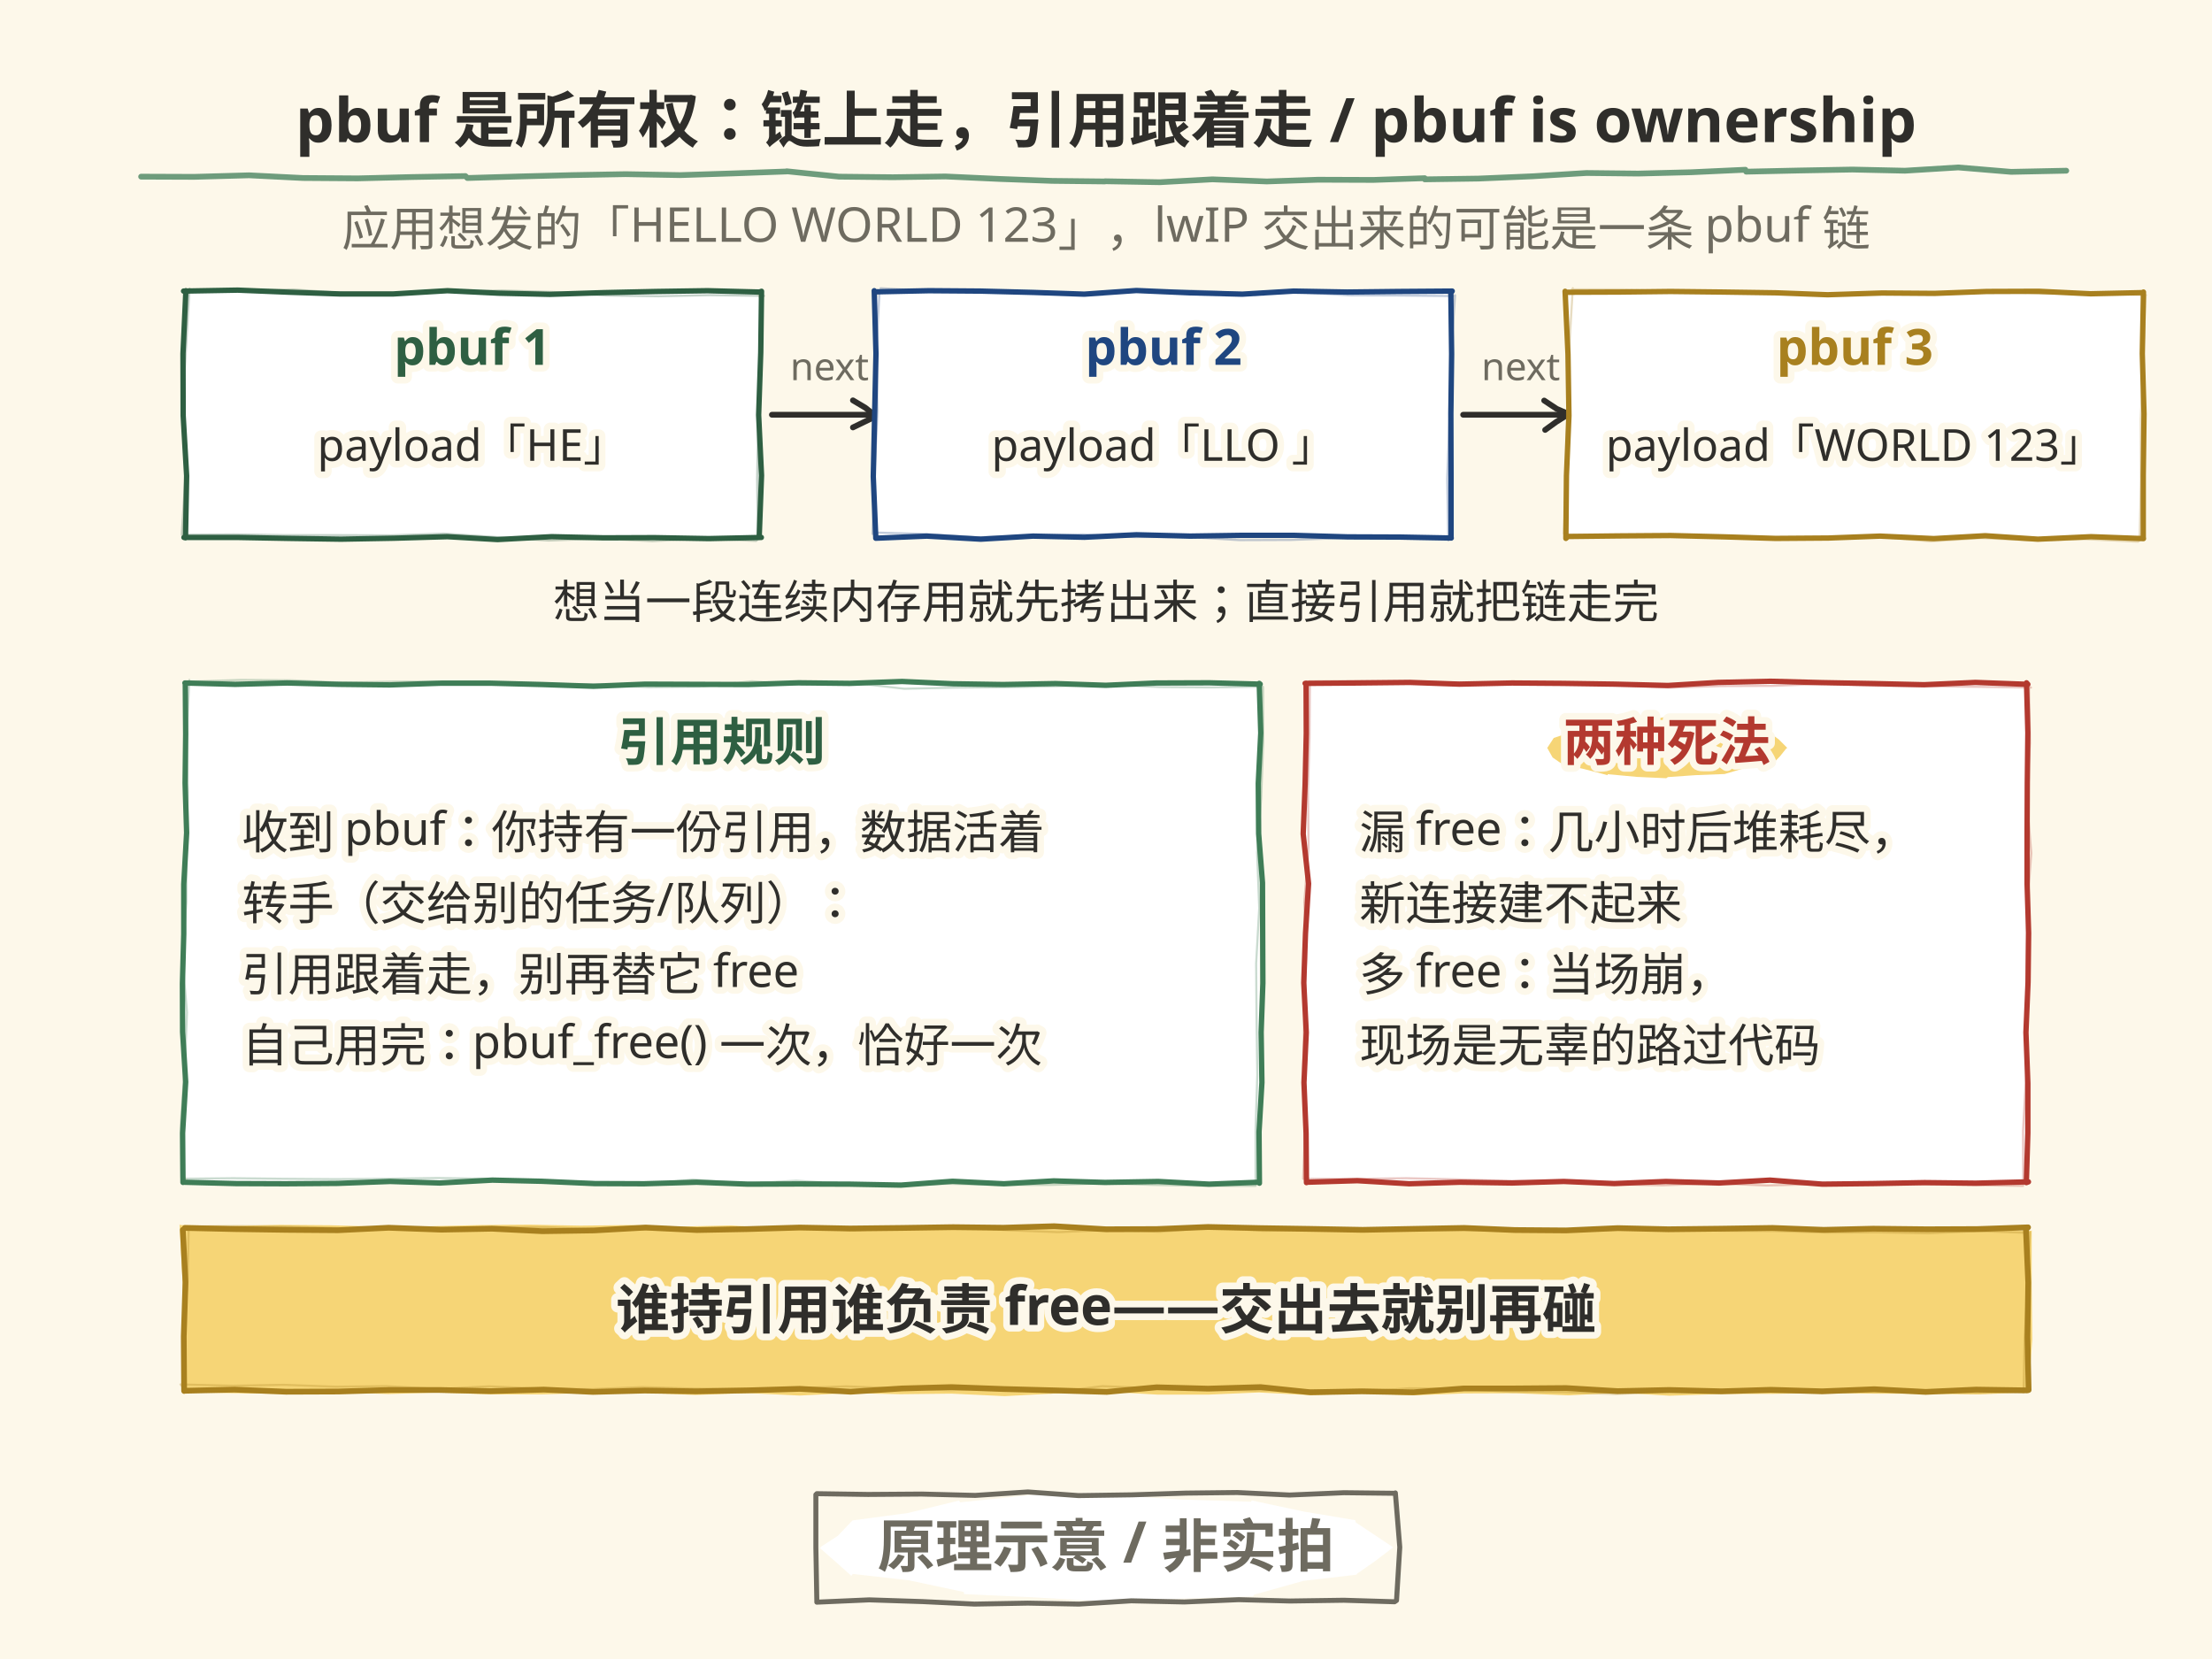
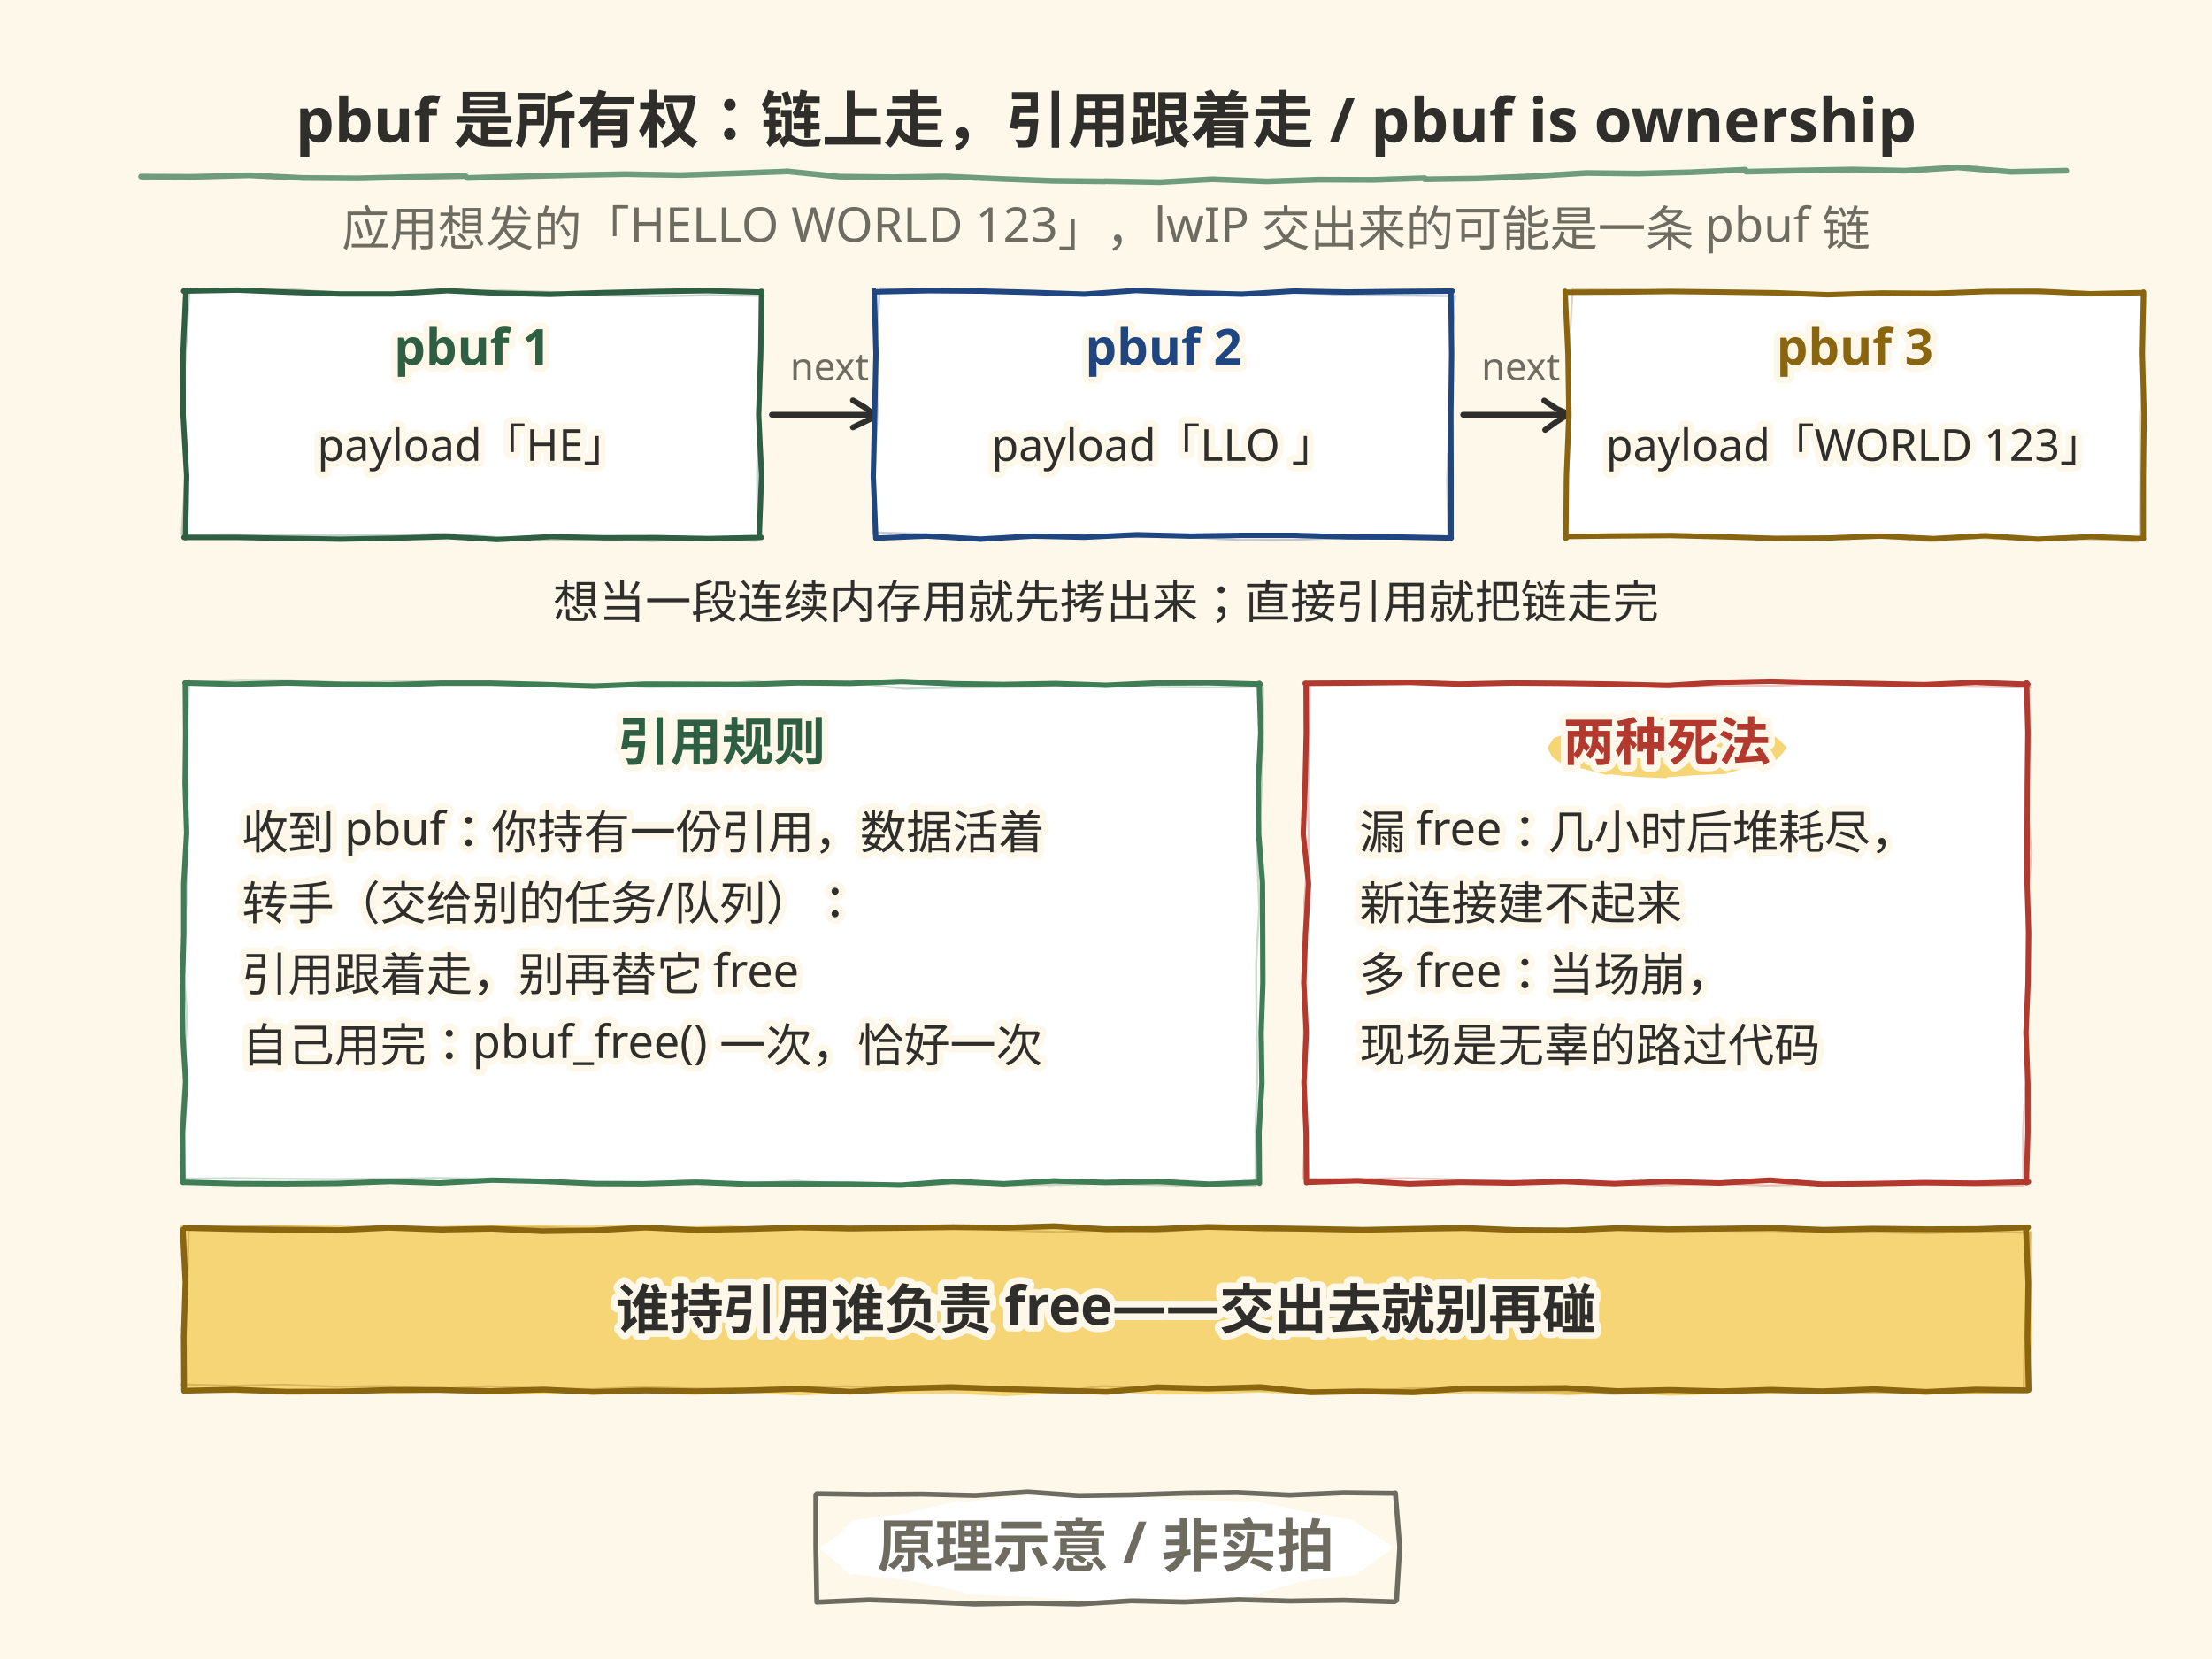
<svg xmlns="http://www.w3.org/2000/svg" width="1152" height="864" viewBox="0 0 1152 864">
  <style>text{dominant-baseline:alphabetic} .t-halo{paint-order:stroke;stroke:#FDF8EA;stroke-width:7px; stroke-linejoin:round}</style>
  <rect width="1152" height="864" fill="#FDF8EA" />
-   <text x="576.0" y="128" font-family="'Segoe Print','Comic Sans MS','Microsoft YaHei','PingFang SC',sans-serif" font-size="25" text-anchor="middle" fill="#6E6B60" class="t-halo">应用想发的「HELLO WORLD 123」，lwIP 交出来的可能是一条 pbuf 链</text>
-   <rect x="96" y="152" width="300" height="128" rx="6" fill="#FFFFFF" />
-   <path d="M95.6 151.6 L123.8 151.1 L150.9 152.2 L177.4 153.1 L204.6 153.1 L233.0 151.4 L259.7 152.7 L286.4 153.3 L314.4 152.4 L341.6 151.8 L368.5 151.4 L395.5 152.1 L396.6 151.7 L396.2 183.5 L395.1 216.1 L396.6 247.6 L395.4 279.5 L396.5 279.9 L369.2 280.5 L340.9 280.0 L314.5 280.1 L287.3 279.5 L259.1 281.0 L233.0 279.5 L205.3 280.3 L177.6 280.8 L150.7 280.4 L123.7 279.9 L95.8 279.9 L96.6 280.1 L97.2 247.8 L95.4 216.5 L95.3 184.2 L96.8 151.4" fill="none" stroke="#2E5F42" stroke-width="2.8" stroke-linecap="round" stroke-linejoin="round" opacity="1.0" />
+   <text x="576.0" y="128" font-family="'Segoe Print','STKaiti','KaiTi','Microsoft YaHei','PingFang SC',sans-serif" font-size="25" text-anchor="middle" fill="#6E6B60" class="t-halo">应用想发的「HELLO WORLD 123」，lwIP 交出来的可能是一条 pbuf 链</text>
+   <path d="M95.6 151.6 L123.8 151.1 L150.9 152.2 L177.4 153.1 L204.6 153.1 L233.0 151.4 L259.7 152.7 L286.4 153.3 L314.4 152.4 L341.6 151.8 L368.5 151.4 L395.5 152.1 L396.6 151.7 L396.2 183.5 L395.1 216.1 L396.6 247.6 L395.4 279.5 L396.5 279.9 L369.2 280.5 L340.9 280.0 L314.5 280.1 L287.3 279.5 L259.1 281.0 L233.0 279.5 L205.3 280.3 L177.6 280.8 L150.7 280.4 L123.7 279.9 L95.8 279.9 L96.6 280.1 L97.2 247.8 L95.4 216.5 L95.3 184.2 L96.8 151.4" fill="#FFFFFF" stroke="#2E5F42" stroke-width="2.8" stroke-linecap="round" stroke-linejoin="round" opacity="1.0" />
  <path d="M97.9 150.8 L125.8 151.2 L152.9 150.8 L179.5 152.6 L207.1 153.0 L234.1 151.8 L261.3 151.3 L288.8 152.1 L315.6 153.9 L343.0 154.3 L369.9 153.7 L397.9 154.1 L397.1 154.4 L396.6 185.4 L394.9 218.0 L394.3 249.2 L394.7 280.9 L393.8 281.7 L366.6 280.5 L339.7 281.8 L312.7 280.5 L285.6 281.5 L258.2 279.7 L231.2 277.9 L203.8 278.8 L176.3 278.7 L148.8 278.7 L121.8 278.3 L94.7 278.5 L94.7 277.6 L96.7 246.3 L95.0 213.8 L96.8 182.6 L98.7 150.3" fill="none" stroke="#2E5F42" stroke-width="1.1" stroke-linecap="round" stroke-linejoin="round" opacity="0.28" />
-   <text x="246" y="190" font-family="'Segoe Print','Comic Sans MS','Microsoft YaHei','PingFang SC',sans-serif" font-size="26" font-weight="bold" text-anchor="middle" fill="#2E5F42" class="t-halo">pbuf 1</text>
-   <text x="246" y="240" font-family="'Segoe Print','Comic Sans MS','Microsoft YaHei','PingFang SC',sans-serif" font-size="23" text-anchor="middle" fill="#2F2E2B" class="t-halo">payload「HE」</text>
+   <text x="246" y="190" font-family="'Segoe Print','STKaiti','KaiTi','Microsoft YaHei','PingFang SC',sans-serif" font-size="26" font-weight="bold" text-anchor="middle" fill="#2E5F42" class="t-halo">pbuf 1</text>
+   <text x="246" y="240" font-family="'Segoe Print','STKaiti','KaiTi','Microsoft YaHei','PingFang SC',sans-serif" font-size="23" text-anchor="middle" fill="#2F2E2B" class="t-halo">payload「HE」</text>
  <path d="M402.0 216.0 Q432.0 216.0 457.0 216.0" fill="none" stroke="#2F2E2B" stroke-width="3.0" stroke-linecap="round" />
  <path d="M444.2 222.6 L450.8 219.4 L457.6 216.1 L456.3 216.8 L450.6 212.3 L444.2 208.5" fill="none" stroke="#2F2E2B" stroke-width="3.0" stroke-linecap="round" stroke-linejoin="round" opacity="1.0" />
-   <text x="432" y="198" font-family="'Segoe Print','Comic Sans MS','Microsoft YaHei','PingFang SC',sans-serif" font-size="20" text-anchor="middle" fill="#6E6B60" class="t-halo">next</text>
-   <rect x="456" y="152" width="300" height="128" rx="6" fill="#FFFFFF" />
-   <path d="M455.5 152.0 L483.8 151.4 L510.7 151.6 L538.3 152.3 L564.7 153.2 L591.8 151.3 L619.7 152.5 L647.0 153.2 L673.7 151.6 L701.7 152.1 L728.4 151.8 L756.3 151.6 L755.6 152.6 L756.0 184.4 L755.6 215.4 L755.7 248.4 L755.7 280.1 L755.8 280.2 L729.3 279.7 L701.9 279.6 L673.9 278.8 L646.5 278.8 L619.8 279.2 L591.8 278.5 L564.7 279.8 L538.0 279.2 L510.8 280.8 L482.7 279.2 L456.1 280.3 L456.1 280.0 L454.8 248.2 L455.5 216.2 L456.2 184.2 L455.3 151.4" fill="none" stroke="#1F4680" stroke-width="2.8" stroke-linecap="round" stroke-linejoin="round" opacity="1.0" />
+   <text x="432" y="198" font-family="'Segoe Print','STKaiti','KaiTi','Microsoft YaHei','PingFang SC',sans-serif" font-size="20" text-anchor="middle" fill="#6E6B60" class="t-halo">next</text>
+   <path d="M455.5 152.0 L483.8 151.4 L510.7 151.6 L538.3 152.3 L564.7 153.2 L591.8 151.3 L619.7 152.5 L647.0 153.2 L673.7 151.6 L701.7 152.1 L728.4 151.8 L756.3 151.6 L755.6 152.6 L756.0 184.4 L755.6 215.4 L755.7 248.4 L755.7 280.1 L755.8 280.2 L729.3 279.7 L701.9 279.6 L673.9 278.8 L646.5 278.8 L619.8 279.2 L591.8 278.5 L564.7 279.8 L538.0 279.2 L510.8 280.8 L482.7 279.2 L456.1 280.3 L456.1 280.0 L454.8 248.2 L455.5 216.2 L456.2 184.2 L455.3 151.4" fill="#FFFFFF" stroke="#1F4680" stroke-width="2.8" stroke-linecap="round" stroke-linejoin="round" opacity="1.0" />
  <path d="M458.6 150.1 L485.5 151.6 L512.2 152.2 L539.9 152.3 L567.4 152.7 L594.6 151.5 L620.9 151.3 L648.6 152.7 L675.7 152.2 L702.9 153.8 L729.6 153.9 L757.6 154.2 L757.8 153.8 L755.6 185.7 L754.9 217.8 L753.7 249.2 L754.3 281.4 L754.5 280.9 L726.4 280.5 L699.6 280.2 L672.5 281.2 L645.5 281.3 L617.7 279.6 L590.8 279.7 L563.9 278.3 L535.8 279.0 L508.6 279.8 L481.7 278.1 L454.4 277.3 L454.4 278.1 L455.5 246.4 L457.0 214.1 L456.4 182.6 L458.1 151.2" fill="none" stroke="#1F4680" stroke-width="1.1" stroke-linecap="round" stroke-linejoin="round" opacity="0.28" />
-   <text x="606" y="190" font-family="'Segoe Print','Comic Sans MS','Microsoft YaHei','PingFang SC',sans-serif" font-size="26" font-weight="bold" text-anchor="middle" fill="#1F4680" class="t-halo">pbuf 2</text>
-   <text x="606" y="240" font-family="'Segoe Print','Comic Sans MS','Microsoft YaHei','PingFang SC',sans-serif" font-size="23" text-anchor="middle" fill="#2F2E2B" class="t-halo">payload「LLO 」</text>
+   <text x="606" y="190" font-family="'Segoe Print','STKaiti','KaiTi','Microsoft YaHei','PingFang SC',sans-serif" font-size="26" font-weight="bold" text-anchor="middle" fill="#1F4680" class="t-halo">pbuf 2</text>
+   <text x="606" y="240" font-family="'Segoe Print','STKaiti','KaiTi','Microsoft YaHei','PingFang SC',sans-serif" font-size="23" text-anchor="middle" fill="#2F2E2B" class="t-halo">payload「LLO 」</text>
  <path d="M762.0 216.0 Q792.0 216.0 817.0 216.0" fill="none" stroke="#2F2E2B" stroke-width="3.0" stroke-linecap="round" />
  <path d="M804.7 223.9 L810.5 219.7 L817.3 215.4 L817.1 215.7 L810.7 212.9 L804.2 208.6" fill="none" stroke="#2F2E2B" stroke-width="3.0" stroke-linecap="round" stroke-linejoin="round" opacity="1.0" />
-   <text x="792" y="198" font-family="'Segoe Print','Comic Sans MS','Microsoft YaHei','PingFang SC',sans-serif" font-size="20" text-anchor="middle" fill="#6E6B60" class="t-halo">next</text>
-   <rect x="816" y="152" width="300" height="128" rx="6" fill="#FFFFFF" />
-   <path d="M815.6 152.2 L843.6 152.1 L870.0 151.8 L897.3 152.1 L925.2 152.5 L951.8 153.5 L980.1 152.6 L1007.4 152.8 L1034.7 151.8 L1061.7 151.7 L1088.8 153.0 L1115.7 152.4 L1116.3 152.1 L1115.7 184.2 L1116.6 215.5 L1116.2 247.6 L1116.2 279.8 L1116.3 280.5 L1089.0 279.5 L1061.3 280.8 L1033.9 279.0 L1007.1 280.5 L979.1 279.2 L952.3 280.2 L924.7 280.4 L898.3 279.6 L870.1 278.9 L842.8 279.1 L816.6 279.4 L815.5 280.4 L815.8 247.7 L817.1 216.5 L816.6 184.5 L815.1 151.7" fill="none" stroke="#A8801F" stroke-width="2.8" stroke-linecap="round" stroke-linejoin="round" opacity="1.0" />
-   <path d="M818.6 150.7 L845.1 150.7 L872.1 151.8 L900.3 152.0 L926.5 152.3 L953.6 153.5 L981.5 153.4 L1009.0 153.2 L1035.5 151.4 L1063.0 153.0 L1090.5 152.6 L1117.6 153.7 L1117.4 153.8 L1116.2 185.9 L1114.9 218.2 L1115.0 249.6 L1114.3 281.4 L1113.5 282.1 L1086.3 280.8 L1059.8 281.5 L1031.8 280.2 L1005.5 281.9 L977.4 279.5 L951.0 280.3 L923.5 279.8 L895.9 279.3 L868.6 279.6 L841.7 278.6 L814.8 278.5 L814.5 277.8 L815.6 246.2 L816.1 214.9 L817.2 182.1 L819.1 150.1" fill="none" stroke="#A8801F" stroke-width="1.1" stroke-linecap="round" stroke-linejoin="round" opacity="0.28" />
-   <text x="966" y="190" font-family="'Segoe Print','Comic Sans MS','Microsoft YaHei','PingFang SC',sans-serif" font-size="26" font-weight="bold" text-anchor="middle" fill="#A8801F" class="t-halo">pbuf 3</text>
-   <text x="966" y="240" font-family="'Segoe Print','Comic Sans MS','Microsoft YaHei','PingFang SC',sans-serif" font-size="23" text-anchor="middle" fill="#2F2E2B" class="t-halo">payload「WORLD 123」</text>
-   <text x="576.0" y="322" font-family="'Segoe Print','Comic Sans MS','Microsoft YaHei','PingFang SC',sans-serif" font-size="24" text-anchor="middle" fill="#2F2E2B" class="t-halo">想当一段连续内存用就先拷出来；直接引用就把链走完</text>
-   <rect x="96" y="356" width="560" height="260" rx="6" fill="#FFFFFF" />
-   <path d="M96.3 355.7 L122.5 356.4 L149.5 355.7 L176.6 356.4 L203.1 356.7 L229.9 355.8 L255.5 355.8 L282.5 356.5 L309.1 357.4 L336.0 356.3 L363.0 356.4 L389.4 356.5 L415.9 355.6 L442.5 355.9 L469.8 354.9 L496.2 356.1 L522.4 356.5 L549.8 356.0 L575.9 356.9 L602.1 355.7 L629.9 355.6 L656.3 356.3 L655.8 355.9 L656.6 381.7 L655.3 408.0 L655.5 434.2 L657.5 459.7 L657.6 485.5 L657.7 512.0 L656.8 537.6 L657.2 563.8 L655.7 589.5 L655.9 616.2 L655.6 615.7 L629.7 616.7 L603.2 615.3 L575.5 615.8 L548.8 615.0 L522.8 616.5 L496.1 615.2 L469.2 617.2 L442.7 616.7 L416.0 616.6 L389.5 616.7 L362.8 615.7 L335.5 616.5 L309.5 616.4 L282.1 615.2 L256.4 614.6 L229.0 616.1 L203.2 615.3 L175.9 616.3 L148.8 616.5 L122.8 616.4 L95.7 615.7 L95.3 615.8 L95.1 590.1 L96.7 563.5 L95.1 537.5 L95.0 512.3 L95.7 486.4 L95.7 460.5 L97.2 433.7 L96.4 407.9 L96.7 382.4 L96.5 355.8" fill="none" stroke="#3F7D57" stroke-width="2.8" stroke-linecap="round" stroke-linejoin="round" opacity="1.0" />
+   <text x="792" y="198" font-family="'Segoe Print','STKaiti','KaiTi','Microsoft YaHei','PingFang SC',sans-serif" font-size="20" text-anchor="middle" fill="#6E6B60" class="t-halo">next</text>
+   <path d="M815.6 152.2 L843.6 152.1 L870.0 151.8 L897.3 152.1 L925.2 152.5 L951.8 153.5 L980.1 152.6 L1007.4 152.8 L1034.7 151.8 L1061.7 151.7 L1088.8 153.0 L1115.7 152.4 L1116.3 152.1 L1115.7 184.2 L1116.6 215.5 L1116.2 247.6 L1116.2 279.8 L1116.3 280.5 L1089.0 279.5 L1061.3 280.8 L1033.9 279.0 L1007.1 280.5 L979.1 279.2 L952.3 280.2 L924.7 280.4 L898.3 279.6 L870.1 278.9 L842.8 279.1 L816.6 279.4 L815.5 280.4 L815.8 247.7 L817.1 216.5 L816.6 184.5 L815.1 151.7" fill="#FFFFFF" stroke="#8A6510" stroke-width="2.8" stroke-linecap="round" stroke-linejoin="round" opacity="1.0" />
+   <path d="M818.6 150.7 L845.1 150.7 L872.1 151.8 L900.3 152.0 L926.5 152.3 L953.6 153.5 L981.5 153.4 L1009.0 153.2 L1035.5 151.4 L1063.0 153.0 L1090.5 152.6 L1117.6 153.7 L1117.4 153.8 L1116.2 185.9 L1114.9 218.2 L1115.0 249.6 L1114.3 281.4 L1113.5 282.1 L1086.3 280.8 L1059.8 281.5 L1031.8 280.2 L1005.5 281.9 L977.4 279.5 L951.0 280.3 L923.5 279.8 L895.9 279.3 L868.6 279.6 L841.7 278.6 L814.8 278.5 L814.5 277.8 L815.6 246.2 L816.1 214.9 L817.2 182.1 L819.1 150.1" fill="none" stroke="#8A6510" stroke-width="1.1" stroke-linecap="round" stroke-linejoin="round" opacity="0.28" />
+   <text x="966" y="190" font-family="'Segoe Print','STKaiti','KaiTi','Microsoft YaHei','PingFang SC',sans-serif" font-size="26" font-weight="bold" text-anchor="middle" fill="#8A6510" class="t-halo">pbuf 3</text>
+   <text x="966" y="240" font-family="'Segoe Print','STKaiti','KaiTi','Microsoft YaHei','PingFang SC',sans-serif" font-size="23" text-anchor="middle" fill="#2F2E2B" class="t-halo">payload「WORLD 123」</text>
+   <text x="576.0" y="322" font-family="'Segoe Print','STKaiti','KaiTi','Microsoft YaHei','PingFang SC',sans-serif" font-size="24" text-anchor="middle" fill="#2F2E2B" class="t-halo">想当一段连续内存用就先拷出来；直接引用就把链走完</text>
+   <path d="M96.3 355.7 L122.5 356.4 L149.5 355.7 L176.6 356.4 L203.1 356.7 L229.9 355.8 L255.5 355.8 L282.5 356.5 L309.1 357.4 L336.0 356.3 L363.0 356.4 L389.4 356.5 L415.9 355.6 L442.5 355.9 L469.8 354.9 L496.2 356.1 L522.4 356.5 L549.8 356.0 L575.9 356.9 L602.1 355.7 L629.9 355.6 L656.3 356.3 L655.8 355.9 L656.6 381.7 L655.3 408.0 L655.5 434.2 L657.5 459.7 L657.6 485.5 L657.7 512.0 L656.8 537.6 L657.2 563.8 L655.7 589.5 L655.9 616.2 L655.6 615.7 L629.7 616.7 L603.2 615.3 L575.5 615.8 L548.8 615.0 L522.8 616.5 L496.1 615.2 L469.2 617.2 L442.7 616.7 L416.0 616.6 L389.5 616.7 L362.8 615.7 L335.5 616.5 L309.5 616.4 L282.1 615.2 L256.4 614.6 L229.0 616.1 L203.2 615.3 L175.9 616.3 L148.8 616.5 L122.8 616.4 L95.7 615.7 L95.3 615.8 L95.1 590.1 L96.7 563.5 L95.1 537.5 L95.0 512.3 L95.7 486.4 L95.7 460.5 L97.2 433.7 L96.4 407.9 L96.7 382.4 L96.5 355.8" fill="#FFFFFF" stroke="#3F7D57" stroke-width="2.8" stroke-linecap="round" stroke-linejoin="round" opacity="1.0" />
  <path d="M98.7 355.0 L125.4 354.1 L151.7 354.3 L177.5 355.5 L205.2 355.0 L231.8 354.9 L258.2 355.3 L284.8 356.2 L311.3 356.4 L337.5 357.9 L364.4 357.6 L391.6 354.8 L418.0 356.7 L444.1 355.6 L471.0 358.7 L498.0 358.1 L524.1 357.9 L550.3 357.4 L577.4 356.6 L604.0 357.8 L631.0 358.0 L657.7 357.6 L657.8 358.1 L657.9 386.3 L656.8 415.7 L654.7 443.9 L655.8 472.9 L654.2 501.7 L654.4 530.3 L654.8 559.7 L653.9 588.3 L653.9 617.2 L653.9 617.6 L626.9 617.6 L601.0 617.1 L574.7 616.3 L547.3 617.1 L520.3 617.1 L494.1 616.5 L468.1 617.2 L441.4 616.6 L414.7 614.9 L388.2 616.4 L360.8 614.3 L334.8 617.0 L307.9 615.6 L281.2 614.9 L254.1 613.9 L227.9 613.5 L201.1 613.9 L174.9 614.1 L147.4 613.9 L121.5 613.6 L94.9 613.9 L94.5 613.5 L94.2 585.3 L96.2 555.9 L97.4 527.2 L94.9 498.2 L97.1 469.8 L97.1 440.9 L97.8 412.2 L97.2 383.2 L98.6 354.1" fill="none" stroke="#3F7D57" stroke-width="1.1" stroke-linecap="round" stroke-linejoin="round" opacity="0.28" />
-   <text x="376" y="396" font-family="'Segoe Print','Comic Sans MS','Microsoft YaHei','PingFang SC',sans-serif" font-size="27" font-weight="bold" text-anchor="middle" fill="#2E5F42" class="t-halo">引用规则</text>
-   <text x="126" y="442" font-family="'Segoe Print','Comic Sans MS','Microsoft YaHei','PingFang SC',sans-serif" font-size="24" fill="#2F2E2B" class="t-halo">收到 pbuf：你持有一份引用，数据活着</text>
-   <text x="126" y="479" font-family="'Segoe Print','Comic Sans MS','Microsoft YaHei','PingFang SC',sans-serif" font-size="24" fill="#2F2E2B" class="t-halo">转手（交给别的任务/队列）：</text>
-   <text x="126" y="516" font-family="'Segoe Print','Comic Sans MS','Microsoft YaHei','PingFang SC',sans-serif" font-size="24" fill="#2F2E2B" class="t-halo">　引用跟着走，别再替它 free</text>
-   <text x="126" y="553" font-family="'Segoe Print','Comic Sans MS','Microsoft YaHei','PingFang SC',sans-serif" font-size="24" fill="#2F2E2B" class="t-halo">自己用完：pbuf_free() 一次，恰好一次</text>
-   <rect x="680" y="356" width="376" height="260" rx="6" fill="#FFFFFF" />
-   <path d="M679.7 355.9 L706.6 355.7 L734.2 355.4 L760.0 356.3 L787.5 355.7 L814.0 355.9 L841.0 356.3 L868.6 357.0 L894.8 355.4 L922.1 354.8 L948.7 355.5 L976.0 356.0 L1002.0 356.6 L1028.8 355.4 L1056.1 356.4 L1055.4 355.6 L1056.1 381.6 L1055.8 408.1 L1055.7 433.8 L1055.7 460.4 L1056.5 485.8 L1056.2 511.4 L1055.1 537.7 L1056.1 564.2 L1056.1 590.1 L1055.3 615.9 L1056.4 615.5 L1029.0 616.2 L1002.3 615.9 L975.7 616.4 L949.1 616.7 L921.8 614.6 L895.3 616.1 L867.6 615.3 L840.7 616.4 L814.4 615.3 L787.5 616.1 L760.3 615.7 L733.9 616.5 L706.9 614.9 L680.5 615.7 L680.4 615.9 L680.2 590.2 L679.1 563.8 L680.3 537.7 L679.0 511.8 L679.9 486.1 L681.5 460.2 L678.7 434.3 L679.7 408.4 L680.3 382.0 L680.2 355.8" fill="none" stroke="#B3392F" stroke-width="2.8" stroke-linecap="round" stroke-linejoin="round" opacity="1.0" />
+   <text x="376" y="396" font-family="'Segoe Print','STKaiti','KaiTi','Microsoft YaHei','PingFang SC',sans-serif" font-size="27" font-weight="bold" text-anchor="middle" fill="#2E5F42" class="t-halo">引用规则</text>
+   <text x="126" y="442" font-family="'Segoe Print','STKaiti','KaiTi','Microsoft YaHei','PingFang SC',sans-serif" font-size="24" fill="#2F2E2B" class="t-halo">收到 pbuf：你持有一份引用，数据活着</text>
+   <text x="126" y="479" font-family="'Segoe Print','STKaiti','KaiTi','Microsoft YaHei','PingFang SC',sans-serif" font-size="24" fill="#2F2E2B" class="t-halo">转手（交给别的任务/队列）：</text>
+   <text x="126" y="516" font-family="'Segoe Print','STKaiti','KaiTi','Microsoft YaHei','PingFang SC',sans-serif" font-size="24" fill="#2F2E2B" class="t-halo">　引用跟着走，别再替它 free</text>
+   <text x="126" y="553" font-family="'Segoe Print','STKaiti','KaiTi','Microsoft YaHei','PingFang SC',sans-serif" font-size="24" fill="#2F2E2B" class="t-halo">自己用完：pbuf_free() 一次，恰好一次</text>
+   <path d="M679.7 355.9 L706.6 355.7 L734.2 355.4 L760.0 356.3 L787.5 355.7 L814.0 355.9 L841.0 356.3 L868.6 357.0 L894.8 355.4 L922.1 354.8 L948.7 355.5 L976.0 356.0 L1002.0 356.6 L1028.8 355.4 L1056.1 356.4 L1055.4 355.6 L1056.1 381.6 L1055.8 408.1 L1055.7 433.8 L1055.7 460.4 L1056.5 485.8 L1056.2 511.4 L1055.1 537.7 L1056.1 564.2 L1056.1 590.1 L1055.3 615.9 L1056.4 615.5 L1029.0 616.2 L1002.3 615.9 L975.7 616.4 L949.1 616.7 L921.8 614.6 L895.3 616.1 L867.6 615.3 L840.7 616.4 L814.4 615.3 L787.5 616.1 L760.3 615.7 L733.9 616.5 L706.9 614.9 L680.5 615.7 L680.4 615.9 L680.2 590.2 L679.1 563.8 L680.3 537.7 L679.0 511.8 L679.9 486.1 L681.5 460.2 L678.7 434.3 L679.7 408.4 L680.3 382.0 L680.2 355.8" fill="#FFFFFF" stroke="#B3392F" stroke-width="2.8" stroke-linecap="round" stroke-linejoin="round" opacity="1.0" />
  <path d="M681.9 354.8 L708.8 354.6 L736.3 354.9 L762.6 355.6 L789.7 355.5 L816.0 356.0 L842.6 356.8 L870.0 358.1 L896.9 357.3 L923.2 357.2 L950.6 356.1 L977.1 357.2 L1004.2 357.4 L1030.8 357.7 L1057.7 358.1 L1056.7 357.7 L1057.2 387.0 L1055.5 415.4 L1057.9 444.3 L1055.7 473.5 L1055.4 502.3 L1055.3 531.3 L1055.2 559.8 L1053.6 588.8 L1053.7 616.9 L1053.6 617.6 L1027.7 617.2 L1000.8 616.8 L973.3 615.8 L946.1 616.7 L920.0 617.4 L893.5 616.3 L865.8 617.3 L839.9 616.8 L812.8 615.1 L785.9 615.0 L758.7 614.2 L732.5 613.6 L705.4 614.0 L678.7 613.9 L678.7 613.5 L679.8 585.7 L678.7 555.9 L679.3 527.6 L680.2 498.7 L679.3 469.8 L681.5 441.3 L681.2 412.3 L682.0 383.8 L682.2 354.8" fill="none" stroke="#B3392F" stroke-width="1.1" stroke-linecap="round" stroke-linejoin="round" opacity="0.28" />
  <path d="M930.2 389.9 L927.0 393.9 L923.3 397.7 L922.0 397.2 L910.4 399.5 L898.2 403.1 L898.3 403.1 L883.0 403.7 L868.6 404.7 L867.8 405.3 L852.5 404.6 L837.3 403.2 L837.2 403.7 L825.3 400.6 L812.8 397.8 L813.4 397.8 L808.6 394.5 L805.5 389.0 L805.8 389.5 L809.2 384.3 L814.6 382.5 L814.2 381.9 L826.7 381.0 L837.8 376.2 L837.2 376.0 L853.1 376.1 L867.6 373.3 L868.0 373.6 L883.1 376.9 L899.1 376.4 L898.4 375.5 L910.3 378.7 L922.4 381.5 L922.0 381.9 L926.4 385.1 L930.8 389.5" fill="#F6D576" />
-   <text x="868" y="396" font-family="'Segoe Print','Comic Sans MS','Microsoft YaHei','PingFang SC',sans-serif" font-size="27" font-weight="bold" text-anchor="middle" fill="#B3392F" class="t-halo">两种死法</text>
-   <text x="708" y="442" font-family="'Segoe Print','Comic Sans MS','Microsoft YaHei','PingFang SC',sans-serif" font-size="24" fill="#2F2E2B" class="t-halo">漏 free：几小时后堆耗尽，</text>
-   <text x="708" y="479" font-family="'Segoe Print','Comic Sans MS','Microsoft YaHei','PingFang SC',sans-serif" font-size="24" fill="#2F2E2B" class="t-halo">　新连接建不起来</text>
-   <text x="708" y="516" font-family="'Segoe Print','Comic Sans MS','Microsoft YaHei','PingFang SC',sans-serif" font-size="24" fill="#2F2E2B" class="t-halo">多 free：当场崩，</text>
-   <text x="708" y="553" font-family="'Segoe Print','Comic Sans MS','Microsoft YaHei','PingFang SC',sans-serif" font-size="24" fill="#2F2E2B" class="t-halo">　现场是无辜的路过代码</text>
+   <text x="868" y="396" font-family="'Segoe Print','STKaiti','KaiTi','Microsoft YaHei','PingFang SC',sans-serif" font-size="27" font-weight="bold" text-anchor="middle" fill="#B3392F" class="t-halo">两种死法</text>
+   <text x="708" y="442" font-family="'Segoe Print','STKaiti','KaiTi','Microsoft YaHei','PingFang SC',sans-serif" font-size="24" fill="#2F2E2B" class="t-halo">漏 free：几小时后堆耗尽，</text>
+   <text x="708" y="479" font-family="'Segoe Print','STKaiti','KaiTi','Microsoft YaHei','PingFang SC',sans-serif" font-size="24" fill="#2F2E2B" class="t-halo">　新连接建不起来</text>
+   <text x="708" y="516" font-family="'Segoe Print','STKaiti','KaiTi','Microsoft YaHei','PingFang SC',sans-serif" font-size="24" fill="#2F2E2B" class="t-halo">多 free：当场崩，</text>
+   <text x="708" y="553" font-family="'Segoe Print','STKaiti','KaiTi','Microsoft YaHei','PingFang SC',sans-serif" font-size="24" fill="#2F2E2B" class="t-halo">　现场是无辜的路过代码</text>
  <path d="M93.8 638.0 L119.7 638.5 L145.8 637.9 L171.9 638.1 L198.2 638.8 L224.6 638.6 L250.8 638.0 L275.8 637.8 L302.4 638.3 L328.5 638.0 L354.6 638.8 L380.8 638.2 L406.1 639.8 L432.4 639.3 L458.9 639.9 L484.3 639.0 L511.2 639.1 L536.7 640.0 L563.1 640.2 L588.8 639.7 L615.6 640.6 L641.2 640.3 L667.7 639.0 L693.4 639.4 L719.3 639.9 L745.5 639.8 L771.0 640.8 L797.5 639.9 L823.6 640.3 L849.1 641.0 L876.0 640.2 L901.5 639.7 L928.3 640.8 L953.5 640.8 L980.6 640.1 L1005.9 640.7 L1032.2 640.2 L1058.3 641.0 L1058.1 640.6 L1058.1 669.1 L1058.4 697.6 L1056.4 725.6 L1057.3 725.0 L1030.5 726.2 L1003.0 725.9 L977.2 725.8 L949.5 725.5 L923.9 725.9 L896.5 726.0 L869.4 726.9 L843.8 725.3 L816.9 726.7 L789.6 725.6 L762.5 725.7 L735.8 726.7 L710.0 725.6 L682.6 726.6 L655.7 725.2 L629.6 726.3 L602.7 726.3 L576.2 724.8 L550.0 725.7 L523.2 727.1 L495.5 725.8 L469.0 726.1 L442.4 725.5 L416.4 726.8 L389.5 725.5 L362.1 726.5 L336.0 725.4 L309.3 725.4 L281.9 726.2 L255.1 726.2 L228.7 725.2 L202.4 726.0 L175.7 725.1 L148.5 725.9 L122.4 725.6 L95.5 725.1 L95.9 726.4 L95.4 696.6 L95.1 667.9 L93.5 637.5" fill="#F6D576" />
-   <path d="M96.3 639.5 L122.5 640.1 L149.7 640.5 L176.0 640.7 L202.4 639.4 L229.9 640.4 L256.2 639.9 L282.5 641.2 L309.4 640.8 L336.2 639.3 L363.0 640.6 L389.3 640.1 L416.5 639.3 L442.6 639.8 L469.6 639.5 L496.4 639.1 L522.6 639.4 L549.0 638.6 L576.0 640.2 L602.4 640.1 L629.1 639.0 L656.2 639.6 L682.2 640.0 L709.7 640.5 L735.8 640.0 L762.5 639.5 L788.9 640.6 L815.6 640.8 L842.5 639.6 L868.8 640.2 L895.8 639.9 L923.1 639.5 L949.8 640.5 L975.6 639.9 L1003.3 640.2 L1029.8 640.1 L1056.2 639.2 L1055.1 640.3 L1056.3 668.0 L1055.9 696.3 L1056.5 723.9 L1055.7 724.1 L1029.1 723.7 L1002.9 724.9 L976.1 723.5 L949.0 724.6 L922.3 723.8 L896.5 724.6 L869.4 723.9 L842.4 724.5 L815.6 722.9 L788.8 723.1 L762.4 723.1 L736.1 725.1 L709.2 724.6 L682.4 725.1 L656.5 722.4 L629.2 723.2 L602.4 722.5 L576.4 724.9 L549.1 724.1 L522.8 723.4 L495.5 722.4 L469.8 723.1 L443.0 724.8 L416.5 723.3 L389.6 724.1 L362.7 724.6 L335.8 724.2 L308.8 724.9 L283.2 723.7 L255.6 724.5 L228.9 723.9 L202.8 723.9 L176.2 724.7 L149.0 724.8 L122.2 723.7 L96.2 724.3 L95.9 724.4 L95.7 696.0 L96.6 667.8 L95.2 640.5" fill="none" stroke="#A8801F" stroke-width="3.0" stroke-linecap="round" stroke-linejoin="round" opacity="1.0" />
-   <path d="M98.3 638.7 L124.8 638.5 L151.3 638.8 L178.1 639.7 L205.2 639.2 L231.8 639.8 L257.7 639.1 L284.3 639.1 L311.4 640.4 L337.6 640.4 L365.1 640.8 L390.8 640.8 L417.5 639.0 L444.7 640.9 L471.3 638.8 L498.4 638.8 L525.0 640.7 L551.2 641.7 L578.3 640.5 L604.3 641.5 L631.0 639.3 L658.3 641.0 L684.7 640.4 L711.3 639.9 L738.0 640.8 L764.2 640.8 L791.3 640.7 L817.5 640.9 L844.8 640.4 L871.1 640.3 L897.5 641.0 L924.3 641.1 L951.4 641.9 L978.0 641.8 L1004.3 642.3 L1030.2 641.1 L1057.1 642.1 L1057.2 641.8 L1055.9 670.1 L1054.4 697.5 L1053.9 725.3 L1053.6 725.1 L1027.7 725.4 L1001.2 725.1 L973.7 724.9 L947.9 725.2 L920.9 725.0 L894.5 724.7 L867.5 724.9 L841.2 726.0 L814.0 725.0 L787.5 724.9 L760.5 723.3 L734.0 723.0 L707.8 724.9 L680.6 724.0 L653.8 724.1 L627.1 723.7 L600.7 723.0 L574.1 721.9 L547.3 725.3 L521.1 722.9 L494.7 724.0 L467.9 723.1 L440.7 722.0 L414.1 723.0 L388.2 723.4 L361.7 723.2 L334.4 722.4 L308.1 723.5 L280.8 723.2 L254.7 722.0 L228.3 723.4 L201.2 721.9 L174.9 722.2 L147.8 721.2 L121.3 721.7 L94.0 721.0 L95.2 722.3 L95.8 693.6 L97.7 666.9 L98.3 638.7" fill="none" stroke="#A8801F" stroke-width="1.1" stroke-linecap="round" stroke-linejoin="round" opacity="0.28" />
-   <text x="576.0" y="692" font-family="'Segoe Print','Comic Sans MS','Microsoft YaHei','PingFang SC',sans-serif" font-size="28" font-weight="bold" text-anchor="middle" fill="#2F2E2B" class="t-halo">谁持引用谁负责 free——交出去就别再碰</text>
-   <text x="576.0" y="74" font-family="'Segoe Print','Comic Sans MS','Microsoft YaHei','PingFang SC',sans-serif" font-size="32" font-weight="bold" text-anchor="middle" fill="#2F2E2B">pbuf 是所有权：链上走，引用跟着走 / pbuf is ownership</text>
+   <path d="M96.3 639.5 L122.5 640.1 L149.7 640.5 L176.0 640.7 L202.4 639.4 L229.9 640.4 L256.2 639.9 L282.5 641.2 L309.4 640.8 L336.2 639.3 L363.0 640.6 L389.3 640.1 L416.5 639.3 L442.6 639.8 L469.6 639.5 L496.4 639.1 L522.6 639.4 L549.0 638.6 L576.0 640.2 L602.4 640.1 L629.1 639.0 L656.2 639.6 L682.2 640.0 L709.7 640.5 L735.8 640.0 L762.5 639.5 L788.9 640.6 L815.6 640.8 L842.5 639.6 L868.8 640.2 L895.8 639.9 L923.1 639.5 L949.8 640.5 L975.6 639.9 L1003.3 640.2 L1029.8 640.1 L1056.2 639.2 L1055.1 640.3 L1056.3 668.0 L1055.9 696.3 L1056.5 723.9 L1055.7 724.1 L1029.1 723.7 L1002.9 724.9 L976.1 723.5 L949.0 724.6 L922.3 723.8 L896.5 724.6 L869.4 723.9 L842.4 724.5 L815.6 722.9 L788.8 723.1 L762.4 723.1 L736.1 725.1 L709.2 724.6 L682.4 725.1 L656.5 722.4 L629.2 723.2 L602.4 722.5 L576.4 724.9 L549.1 724.1 L522.8 723.4 L495.5 722.4 L469.8 723.1 L443.0 724.8 L416.5 723.3 L389.6 724.1 L362.7 724.6 L335.8 724.2 L308.8 724.9 L283.2 723.7 L255.6 724.5 L228.9 723.9 L202.8 723.9 L176.2 724.7 L149.0 724.8 L122.2 723.7 L96.2 724.3 L95.9 724.4 L95.7 696.0 L96.6 667.8 L95.2 640.5" fill="none" stroke="#8A6510" stroke-width="3.0" stroke-linecap="round" stroke-linejoin="round" opacity="1.0" />
+   <path d="M98.3 638.7 L124.8 638.5 L151.3 638.8 L178.1 639.7 L205.2 639.2 L231.8 639.8 L257.7 639.1 L284.3 639.1 L311.4 640.4 L337.6 640.4 L365.1 640.8 L390.8 640.8 L417.5 639.0 L444.7 640.9 L471.3 638.8 L498.4 638.8 L525.0 640.7 L551.2 641.7 L578.3 640.5 L604.3 641.5 L631.0 639.3 L658.3 641.0 L684.7 640.4 L711.3 639.9 L738.0 640.8 L764.2 640.8 L791.3 640.7 L817.5 640.9 L844.8 640.4 L871.1 640.3 L897.5 641.0 L924.3 641.1 L951.4 641.9 L978.0 641.8 L1004.3 642.3 L1030.2 641.1 L1057.1 642.1 L1057.2 641.8 L1055.9 670.1 L1054.4 697.5 L1053.9 725.3 L1053.6 725.1 L1027.7 725.4 L1001.2 725.1 L973.7 724.9 L947.9 725.2 L920.9 725.0 L894.5 724.7 L867.5 724.9 L841.2 726.0 L814.0 725.0 L787.5 724.9 L760.5 723.3 L734.0 723.0 L707.8 724.9 L680.6 724.0 L653.8 724.1 L627.1 723.7 L600.7 723.0 L574.1 721.9 L547.3 725.3 L521.1 722.9 L494.7 724.0 L467.9 723.1 L440.7 722.0 L414.1 723.0 L388.2 723.4 L361.7 723.2 L334.4 722.4 L308.1 723.5 L280.8 723.2 L254.7 722.0 L228.3 723.4 L201.2 721.9 L174.9 722.2 L147.8 721.2 L121.3 721.7 L94.0 721.0 L95.2 722.3 L95.8 693.6 L97.7 666.9 L98.3 638.7" fill="none" stroke="#8A6510" stroke-width="1.1" stroke-linecap="round" stroke-linejoin="round" opacity="0.28" />
+   <text x="576.0" y="692" font-family="'Segoe Print','STKaiti','KaiTi','Microsoft YaHei','PingFang SC',sans-serif" font-size="28" font-weight="bold" text-anchor="middle" fill="#2F2E2B" class="t-halo">谁持引用谁负责 free——交出去就别再碰</text>
+   <text x="576.0" y="74" font-family="'Segoe Print','STKaiti','KaiTi','Microsoft YaHei','PingFang SC',sans-serif" font-size="32" font-weight="bold" text-anchor="middle" fill="#2F2E2B">pbuf 是所有权：链上走，引用跟着走 / pbuf is ownership</text>
  <path d="M73.5 92.0 L101.1 92.1 L129.7 91.3 L157.7 92.7 L186.3 92.9 L214.6 92.2 L242.4 91.7 L243.4 92.7 L270.4 91.9 L297.9 91.2 L325.8 90.7 L354.2 91.2 L382.2 90.3 L409.8 89.3 L409.7 89.2 L436.9 92.0 L465.0 92.3 L492.4 91.9 L520.7 93.2 L547.9 94.2 L575.4 94.5 L575.5 94.4 L604.0 94.9 L631.4 93.4 L659.7 94.5 L686.5 93.6 L715.3 93.7 L742.0 92.8 L742.0 93.4 L770.0 93.0 L798.3 91.8 L826.2 90.1 L853.1 90.4 L880.9 89.7 L909.0 88.4 L909.4 89.4 L937.0 88.8 L964.7 88.3 L992.1 88.9 L1019.8 87.2 L1047.4 89.5 L1076.1 88.9" fill="none" stroke="#3F7D57" stroke-width="3.0" stroke-linecap="round" stroke-linejoin="round" opacity="0.75" />
  <path d="M725.5 805.9 L715.9 813.2 L706.6 819.7 L706.5 820.1 L678.8 823.3 L653.1 830.5 L652.6 831.4 L614.1 832.6 L575.9 833.7 L576.2 834.1 L538.9 831.9 L502.1 830.2 L501.9 829.1 L473.3 823.0 L444.1 819.7 L443.4 820.7 L435.8 813.9 L427.1 806.3 L427.8 805.4 L436.4 799.8 L443.8 792.0 L444.2 791.8 L472.7 788.0 L499.4 781.5 L500.1 782.4 L538.2 778.5 L575.7 777.3 L575.5 778.4 L614.0 780.9 L651.6 782.1 L651.8 781.4 L678.9 787.2 L705.8 791.7 L706.1 792.9 L715.0 798.8 L725.2 805.6" fill="#FFFFFF" />
  <path d="M425.4 777.9 L452.1 778.3 L480.0 778.1 L507.9 778.8 L535.3 777.0 L561.7 778.9 L589.5 778.5 L617.6 777.6 L644.3 777.3 L671.6 778.6 L699.9 777.4 L726.7 777.7 L726.7 777.5 L729.0 805.8 L727.3 833.5 L726.3 834.2 L699.9 833.4 L671.9 833.8 L645.1 833.1 L616.8 834.3 L589.2 833.7 L561.9 835.4 L535.3 834.9 L507.5 835.4 L480.4 834.1 L452.7 833.2 L425.4 834.4 L425.4 833.8 L424.9 805.9 L424.9 778.4" fill="none" stroke="#6E6B60" stroke-width="2.6" stroke-linecap="round" stroke-linejoin="round" opacity="1.0" />
-   <text x="576.0" y="816" font-family="'Segoe Print','Comic Sans MS','Microsoft YaHei','PingFang SC',sans-serif" font-size="30" font-weight="bold" text-anchor="middle" fill="#6E6B60">原理示意 / 非实拍</text>
+   <text x="576.0" y="816" font-family="'Segoe Print','STKaiti','KaiTi','Microsoft YaHei','PingFang SC',sans-serif" font-size="30" font-weight="bold" text-anchor="middle" fill="#6E6B60">原理示意 / 非实拍</text>
</svg>
